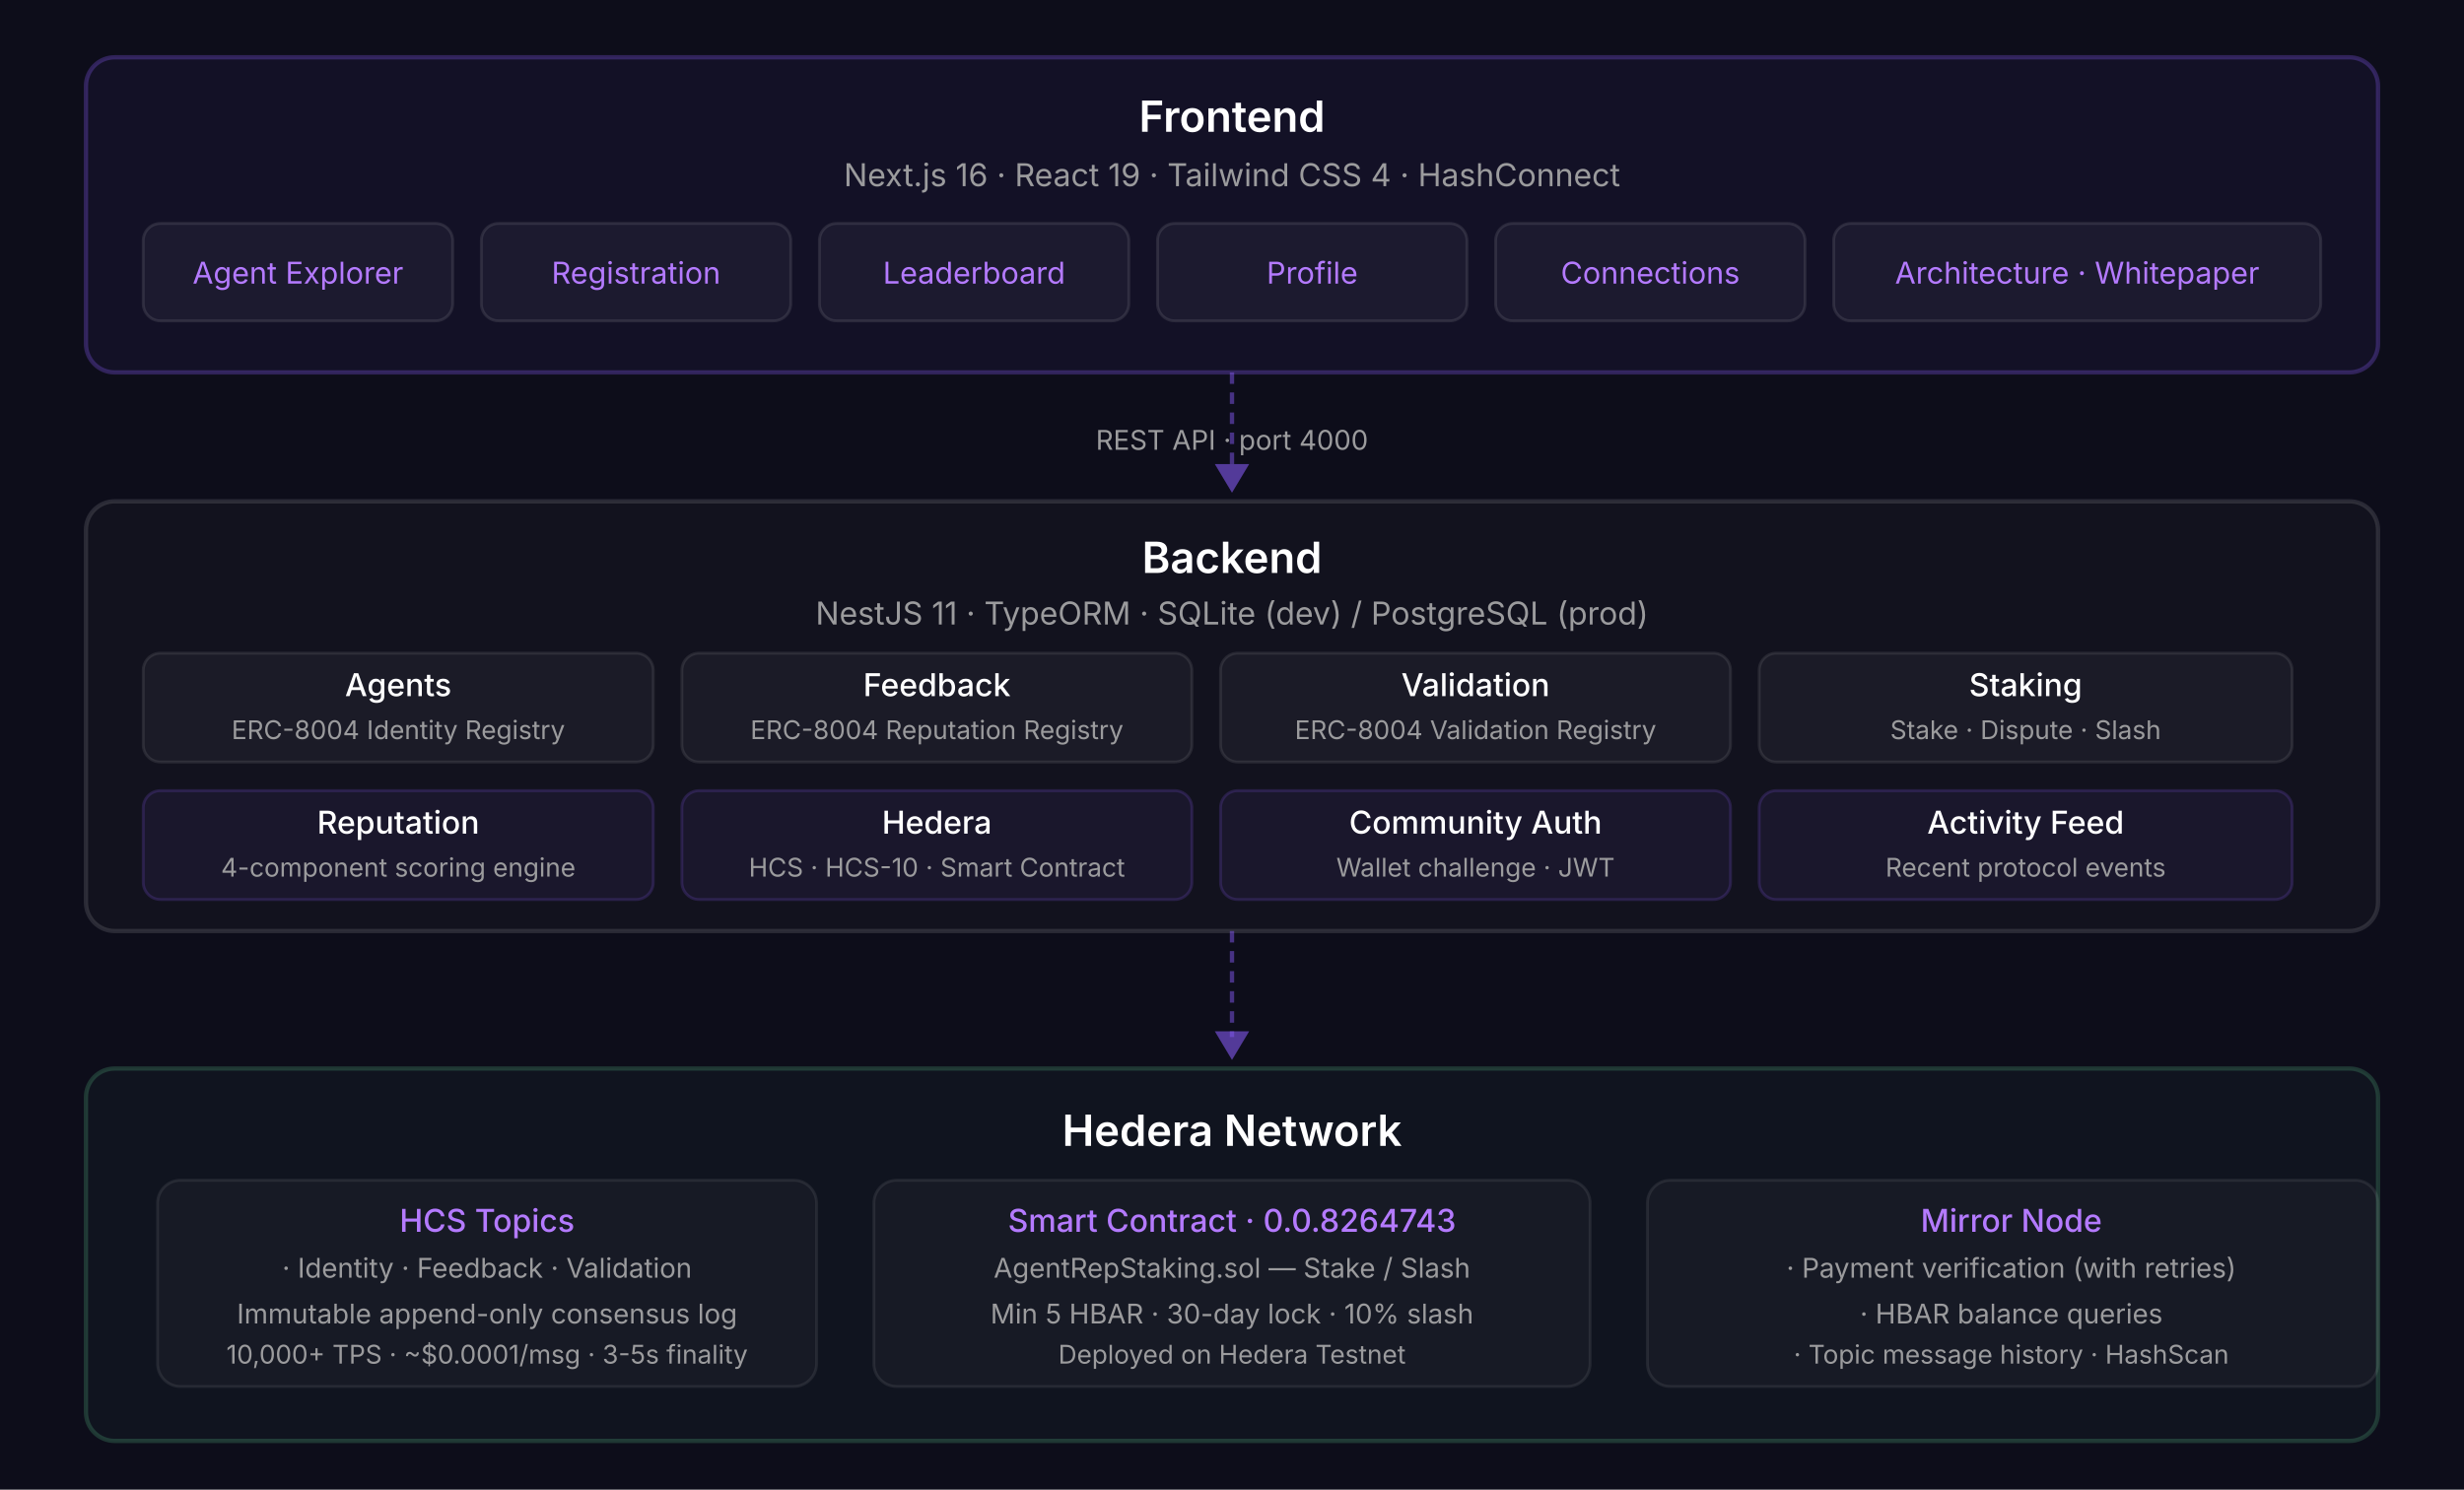
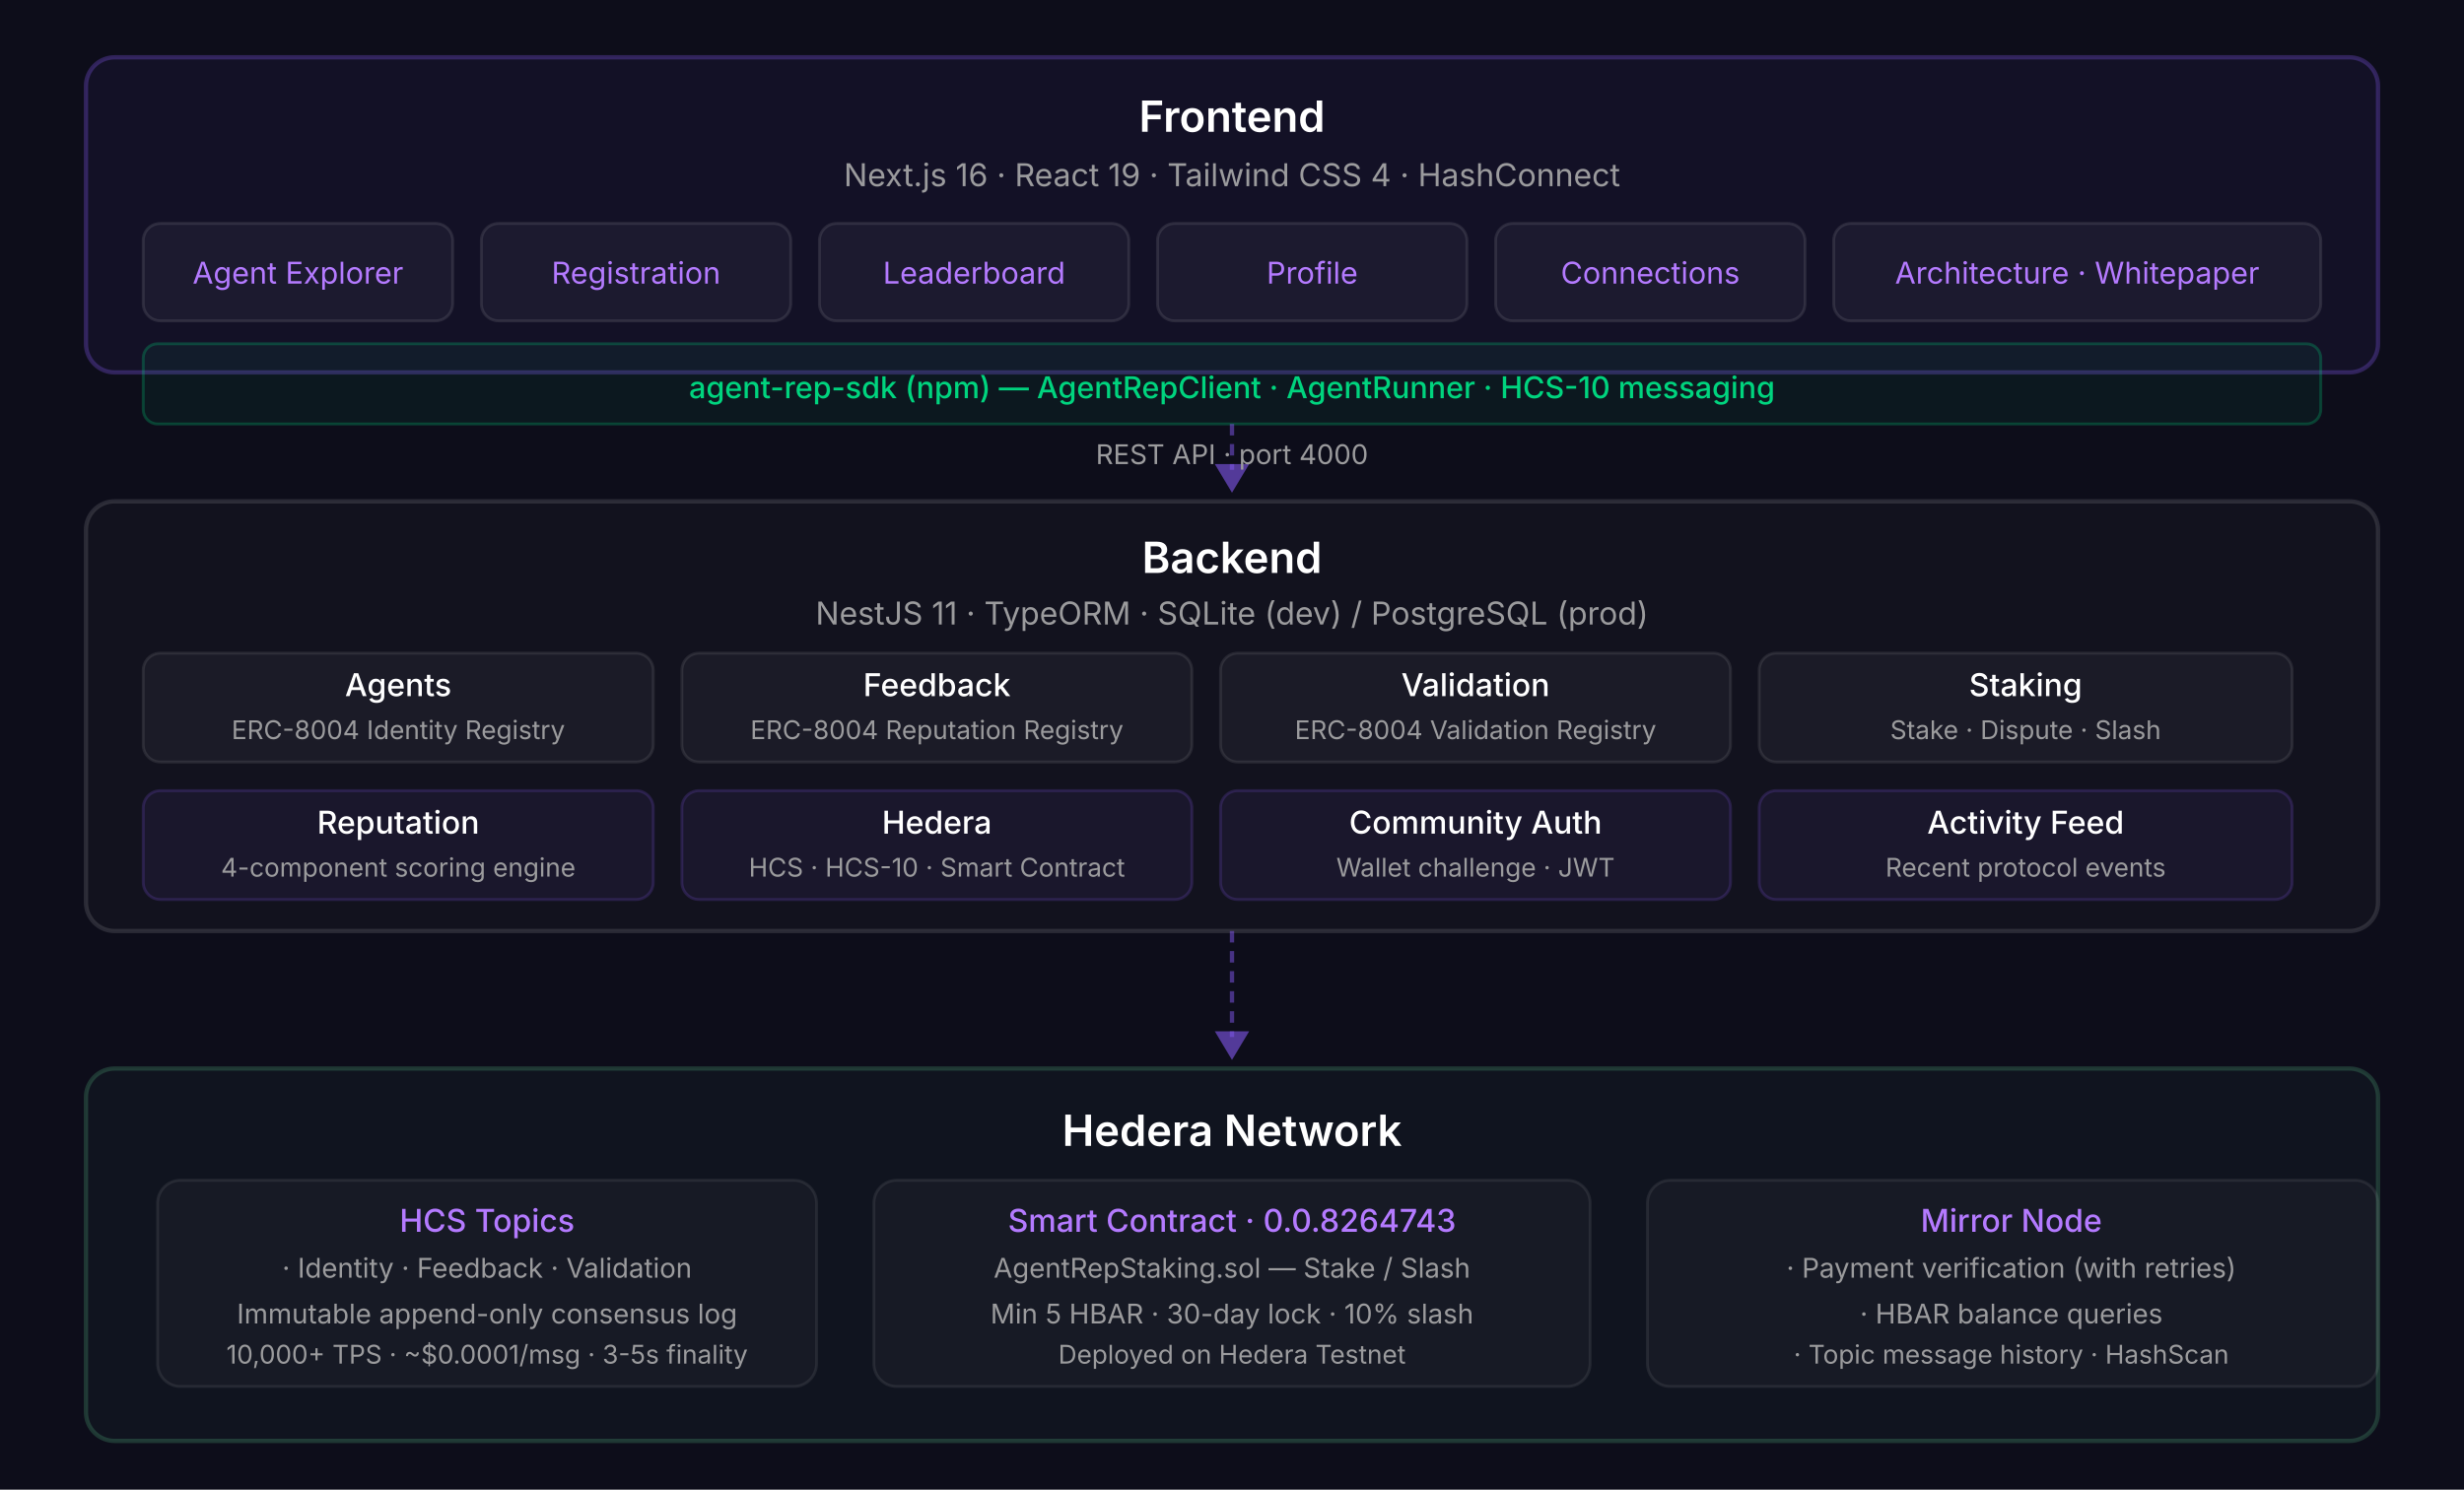
<svg xmlns="http://www.w3.org/2000/svg" viewBox="0 0 860 520" width="860" height="520">
  <defs>
    <style>text { font-family: ui-sans-serif, system-ui, -apple-system, sans-serif; }</style>
  </defs>
  <rect width="860" height="520" fill="#0d0d1a" />
  <rect x="30" y="20" width="800" height="110" rx="10" fill="rgba(130,89,239,0.06)" stroke="rgba(130,89,239,0.3)" stroke-width="1.5" />
  <text x="430" y="46" text-anchor="middle" fill="white" font-size="15" font-weight="600">Frontend</text>
  <text x="430" y="65" text-anchor="middle" fill="#9b9b9d" font-size="11">Next.js 16 · React 19 · Tailwind CSS 4 · HashConnect</text>
  <rect x="50" y="78" width="108" height="34" rx="6" fill="rgba(255,255,255,0.04)" stroke="rgba(255,255,255,0.1)" stroke-width="1" />
  <text x="104" y="99" text-anchor="middle" fill="#b47aff" font-size="10.5">Agent Explorer</text>
  <rect x="168" y="78" width="108" height="34" rx="6" fill="rgba(255,255,255,0.04)" stroke="rgba(255,255,255,0.1)" stroke-width="1" />
  <text x="222" y="99" text-anchor="middle" fill="#b47aff" font-size="10.5">Registration</text>
  <rect x="286" y="78" width="108" height="34" rx="6" fill="rgba(255,255,255,0.04)" stroke="rgba(255,255,255,0.1)" stroke-width="1" />
  <text x="340" y="99" text-anchor="middle" fill="#b47aff" font-size="10.5">Leaderboard</text>
  <rect x="404" y="78" width="108" height="34" rx="6" fill="rgba(255,255,255,0.04)" stroke="rgba(255,255,255,0.1)" stroke-width="1" />
  <text x="458" y="99" text-anchor="middle" fill="#b47aff" font-size="10.5">Profile</text>
  <rect x="522" y="78" width="108" height="34" rx="6" fill="rgba(255,255,255,0.04)" stroke="rgba(255,255,255,0.1)" stroke-width="1" />
  <text x="576" y="99" text-anchor="middle" fill="#b47aff" font-size="10.5">Connections</text>
  <rect x="640" y="78" width="170" height="34" rx="6" fill="rgba(255,255,255,0.04)" stroke="rgba(255,255,255,0.1)" stroke-width="1" />
  <text x="725" y="99" text-anchor="middle" fill="#b47aff" font-size="10.5">Architecture · Whitepaper</text>
-   <line x1="430" y1="130" x2="430" y2="164" stroke="rgba(130,89,239,0.5)" stroke-width="1.5" stroke-dasharray="4 3" />
+   <rect x="50" y="120" width="760" height="28" rx="5" fill="rgba(0,212,126,0.06)" stroke="rgba(0,212,126,0.25)" stroke-width="1" />
+   <text x="430" y="139" text-anchor="middle" fill="#00d47e" font-size="10.5" font-weight="500">agent-rep-sdk (npm) — AgentRepClient · AgentRunner · HCS-10 messaging</text>
+   <line x1="430" y1="148" x2="430" y2="164" stroke="rgba(130,89,239,0.5)" stroke-width="1.5" stroke-dasharray="4 3" />
  <polygon points="430,172 424,162 436,162" fill="rgba(130,89,239,0.6)" />
-   <text x="430" y="157" text-anchor="middle" fill="#9b9b9d" font-size="9.5">REST API · port 4000</text>
+   <text x="430" y="162" text-anchor="middle" fill="#9b9b9d" font-size="9.5">REST API · port 4000</text>
  <rect x="30" y="175" width="800" height="150" rx="10" fill="rgba(255,255,255,0.02)" stroke="rgba(255,255,255,0.12)" stroke-width="1.5" />
  <text x="430" y="200" text-anchor="middle" fill="white" font-size="15" font-weight="600">Backend</text>
  <text x="430" y="218" text-anchor="middle" fill="#9b9b9d" font-size="11">NestJS 11 · TypeORM · SQLite (dev) / PostgreSQL (prod)</text>
  <rect x="50" y="228" width="178" height="38" rx="6" fill="rgba(255,255,255,0.04)" stroke="rgba(255,255,255,0.09)" stroke-width="1" />
  <text x="139" y="243" text-anchor="middle" fill="white" font-size="11" font-weight="500">Agents</text>
  <text x="139" y="258" text-anchor="middle" fill="#9b9b9d" font-size="9">ERC-8004 Identity Registry</text>
  <rect x="238" y="228" width="178" height="38" rx="6" fill="rgba(255,255,255,0.04)" stroke="rgba(255,255,255,0.09)" stroke-width="1" />
  <text x="327" y="243" text-anchor="middle" fill="white" font-size="11" font-weight="500">Feedback</text>
  <text x="327" y="258" text-anchor="middle" fill="#9b9b9d" font-size="9">ERC-8004 Reputation Registry</text>
  <rect x="426" y="228" width="178" height="38" rx="6" fill="rgba(255,255,255,0.04)" stroke="rgba(255,255,255,0.09)" stroke-width="1" />
  <text x="515" y="243" text-anchor="middle" fill="white" font-size="11" font-weight="500">Validation</text>
  <text x="515" y="258" text-anchor="middle" fill="#9b9b9d" font-size="9">ERC-8004 Validation Registry</text>
  <rect x="614" y="228" width="186" height="38" rx="6" fill="rgba(255,255,255,0.04)" stroke="rgba(255,255,255,0.09)" stroke-width="1" />
  <text x="707" y="243" text-anchor="middle" fill="white" font-size="11" font-weight="500">Staking</text>
  <text x="707" y="258" text-anchor="middle" fill="#9b9b9d" font-size="9">Stake · Dispute · Slash</text>
  <rect x="50" y="276" width="178" height="38" rx="6" fill="rgba(130,89,239,0.07)" stroke="rgba(130,89,239,0.2)" stroke-width="1" />
  <text x="139" y="291" text-anchor="middle" fill="white" font-size="11" font-weight="500">Reputation</text>
  <text x="139" y="306" text-anchor="middle" fill="#9b9b9d" font-size="9">4-component scoring engine</text>
  <rect x="238" y="276" width="178" height="38" rx="6" fill="rgba(130,89,239,0.07)" stroke="rgba(130,89,239,0.2)" stroke-width="1" />
  <text x="327" y="291" text-anchor="middle" fill="white" font-size="11" font-weight="500">Hedera</text>
  <text x="327" y="306" text-anchor="middle" fill="#9b9b9d" font-size="9">HCS · HCS-10 · Smart Contract</text>
  <rect x="426" y="276" width="178" height="38" rx="6" fill="rgba(130,89,239,0.07)" stroke="rgba(130,89,239,0.2)" stroke-width="1" />
  <text x="515" y="291" text-anchor="middle" fill="white" font-size="11" font-weight="500">Community Auth</text>
  <text x="515" y="306" text-anchor="middle" fill="#9b9b9d" font-size="9">Wallet challenge · JWT</text>
  <rect x="614" y="276" width="186" height="38" rx="6" fill="rgba(130,89,239,0.07)" stroke="rgba(130,89,239,0.2)" stroke-width="1" />
  <text x="707" y="291" text-anchor="middle" fill="white" font-size="11" font-weight="500">Activity Feed</text>
  <text x="707" y="306" text-anchor="middle" fill="#9b9b9d" font-size="9">Recent protocol events</text>
  <line x1="430" y1="325" x2="430" y2="362" stroke="rgba(130,89,239,0.5)" stroke-width="1.5" stroke-dasharray="4 3" />
  <polygon points="430,370 424,360 436,360" fill="rgba(130,89,239,0.6)" />
  <rect x="30" y="373" width="800" height="130" rx="10" fill="rgba(100,220,150,0.04)" stroke="rgba(100,220,150,0.2)" stroke-width="1.5" />
  <text x="430" y="400" text-anchor="middle" fill="white" font-size="15" font-weight="600">Hedera Network</text>
  <rect x="55" y="412" width="230" height="72" rx="8" fill="rgba(255,255,255,0.03)" stroke="rgba(255,255,255,0.08)" stroke-width="1" />
  <text x="170" y="430" text-anchor="middle" fill="#b47aff" font-size="11" font-weight="500">HCS Topics</text>
  <text x="170" y="446" text-anchor="middle" fill="#9b9b9d" font-size="9.5">· Identity   · Feedback   · Validation</text>
  <text x="170" y="462" text-anchor="middle" fill="#9b9b9d" font-size="9.5">Immutable append-only consensus log</text>
  <text x="170" y="476" text-anchor="middle" fill="#9b9b9d" font-size="9">10,000+ TPS · ~$0.0001/msg · 3-5s finality</text>
  <rect x="305" y="412" width="250" height="72" rx="8" fill="rgba(255,255,255,0.03)" stroke="rgba(255,255,255,0.08)" stroke-width="1" />
  <text x="430" y="430" text-anchor="middle" fill="#b47aff" font-size="11" font-weight="500">Smart Contract · 0.0.8264743</text>
  <text x="430" y="446" text-anchor="middle" fill="#9b9b9d" font-size="9.5">AgentRepStaking.sol — Stake / Slash</text>
  <text x="430" y="462" text-anchor="middle" fill="#9b9b9d" font-size="9.5">Min 5 HBAR · 30-day lock · 10% slash</text>
  <text x="430" y="476" text-anchor="middle" fill="#9b9b9d" font-size="9">Deployed on Hedera Testnet</text>
  <rect x="575" y="412" width="255" height="72" rx="8" fill="rgba(255,255,255,0.03)" stroke="rgba(255,255,255,0.08)" stroke-width="1" />
  <text x="702" y="430" text-anchor="middle" fill="#b47aff" font-size="11" font-weight="500">Mirror Node</text>
  <text x="702" y="446" text-anchor="middle" fill="#9b9b9d" font-size="9.5">· Payment verification (with retries)</text>
  <text x="702" y="462" text-anchor="middle" fill="#9b9b9d" font-size="9.5">· HBAR balance queries</text>
  <text x="702" y="476" text-anchor="middle" fill="#9b9b9d" font-size="9">· Topic message history · HashScan</text>
</svg>
